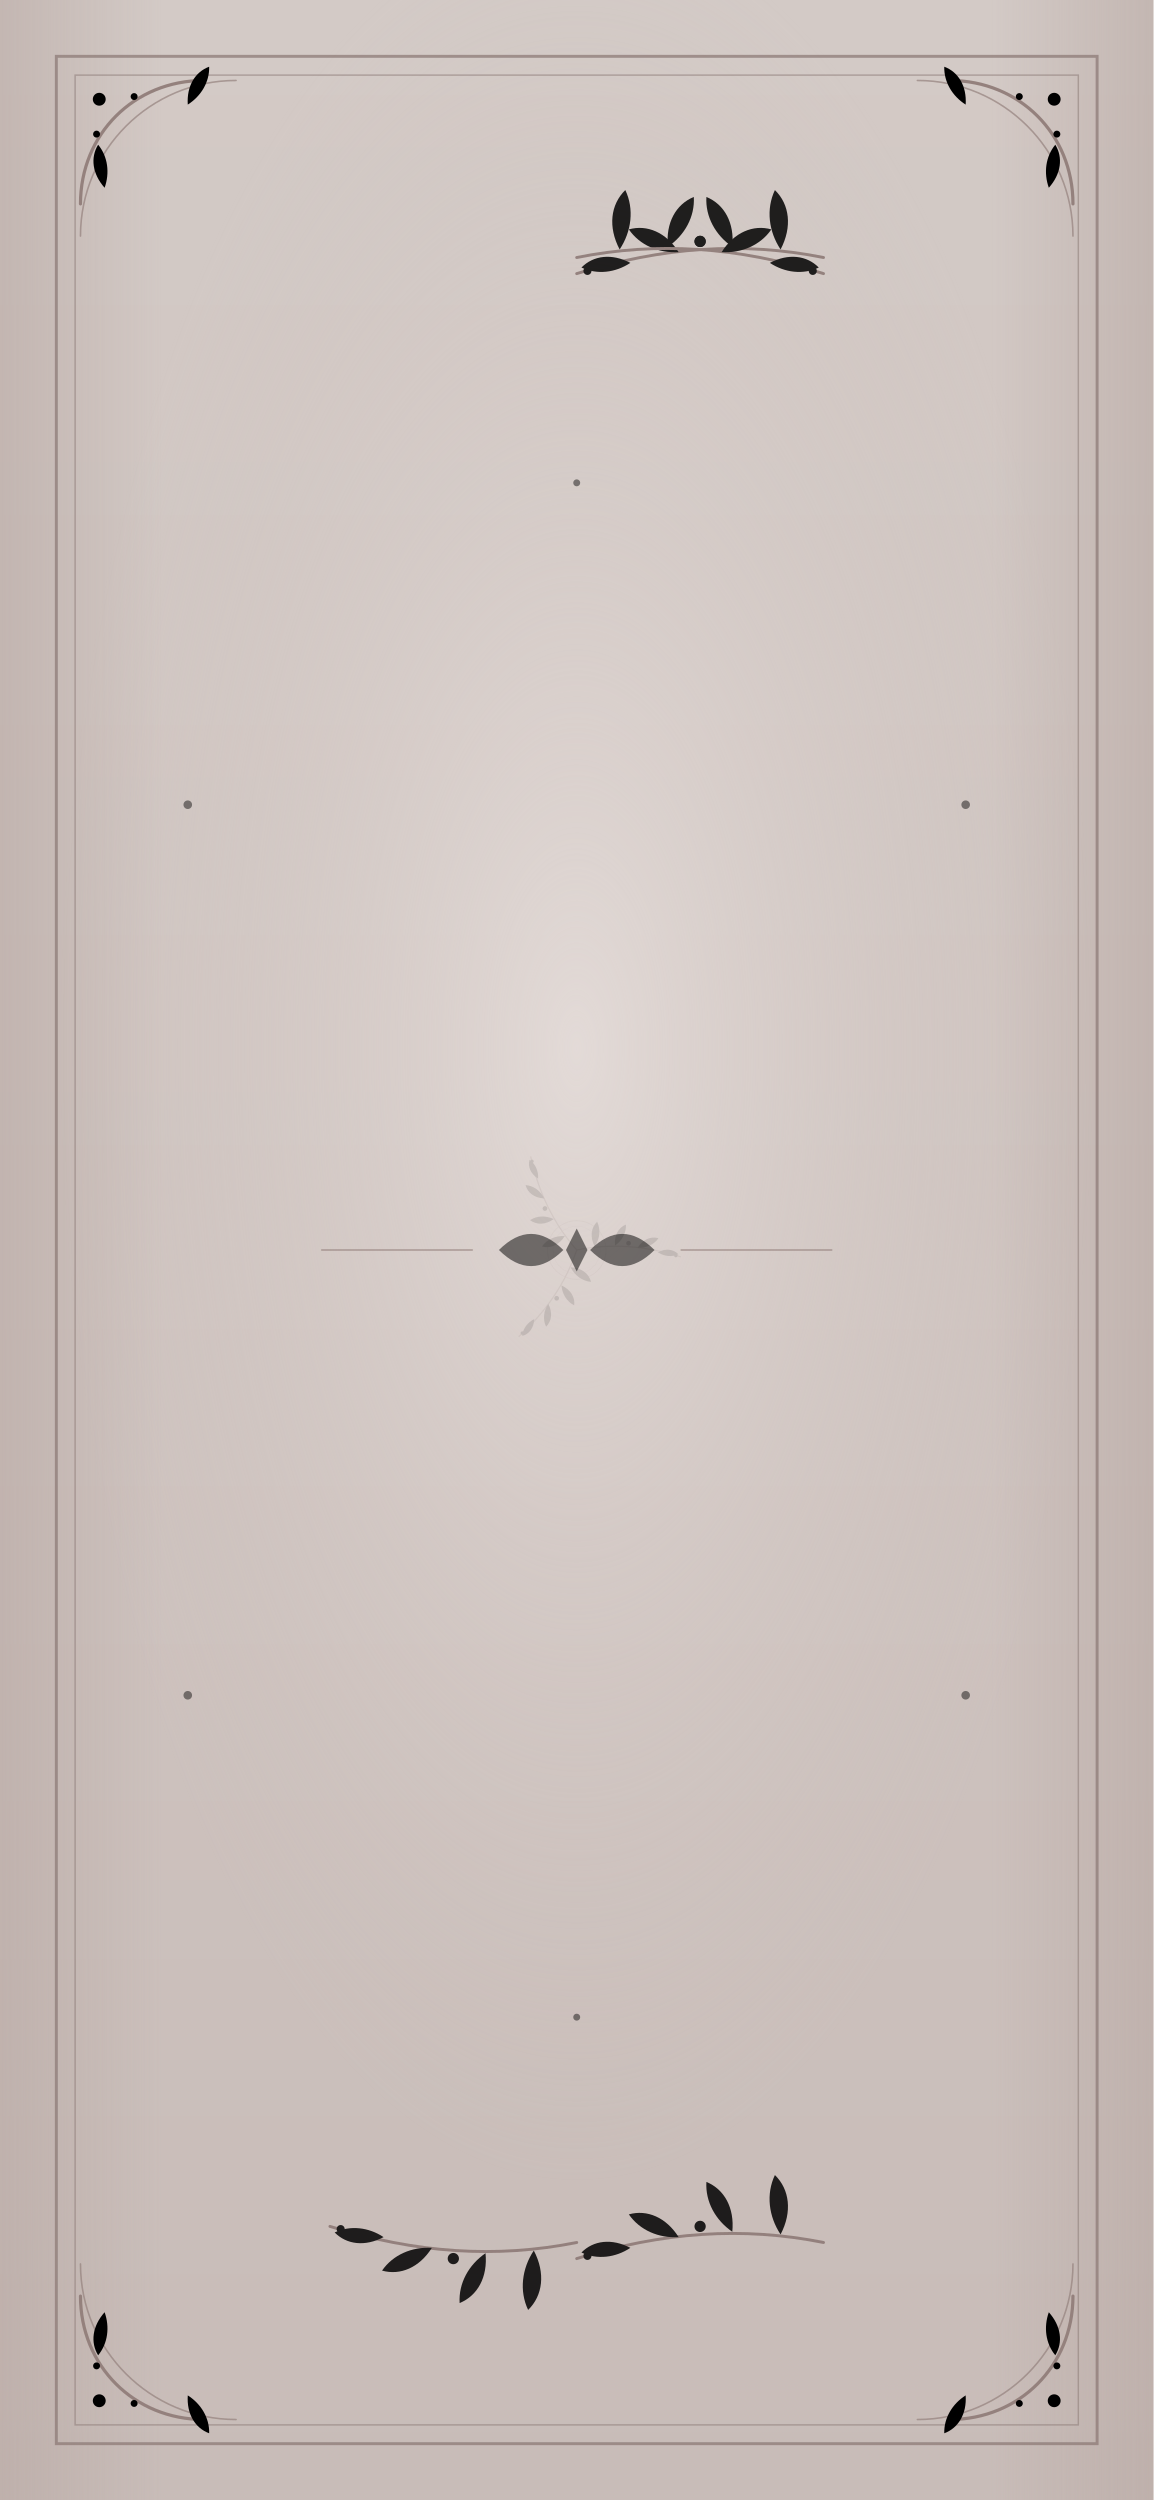
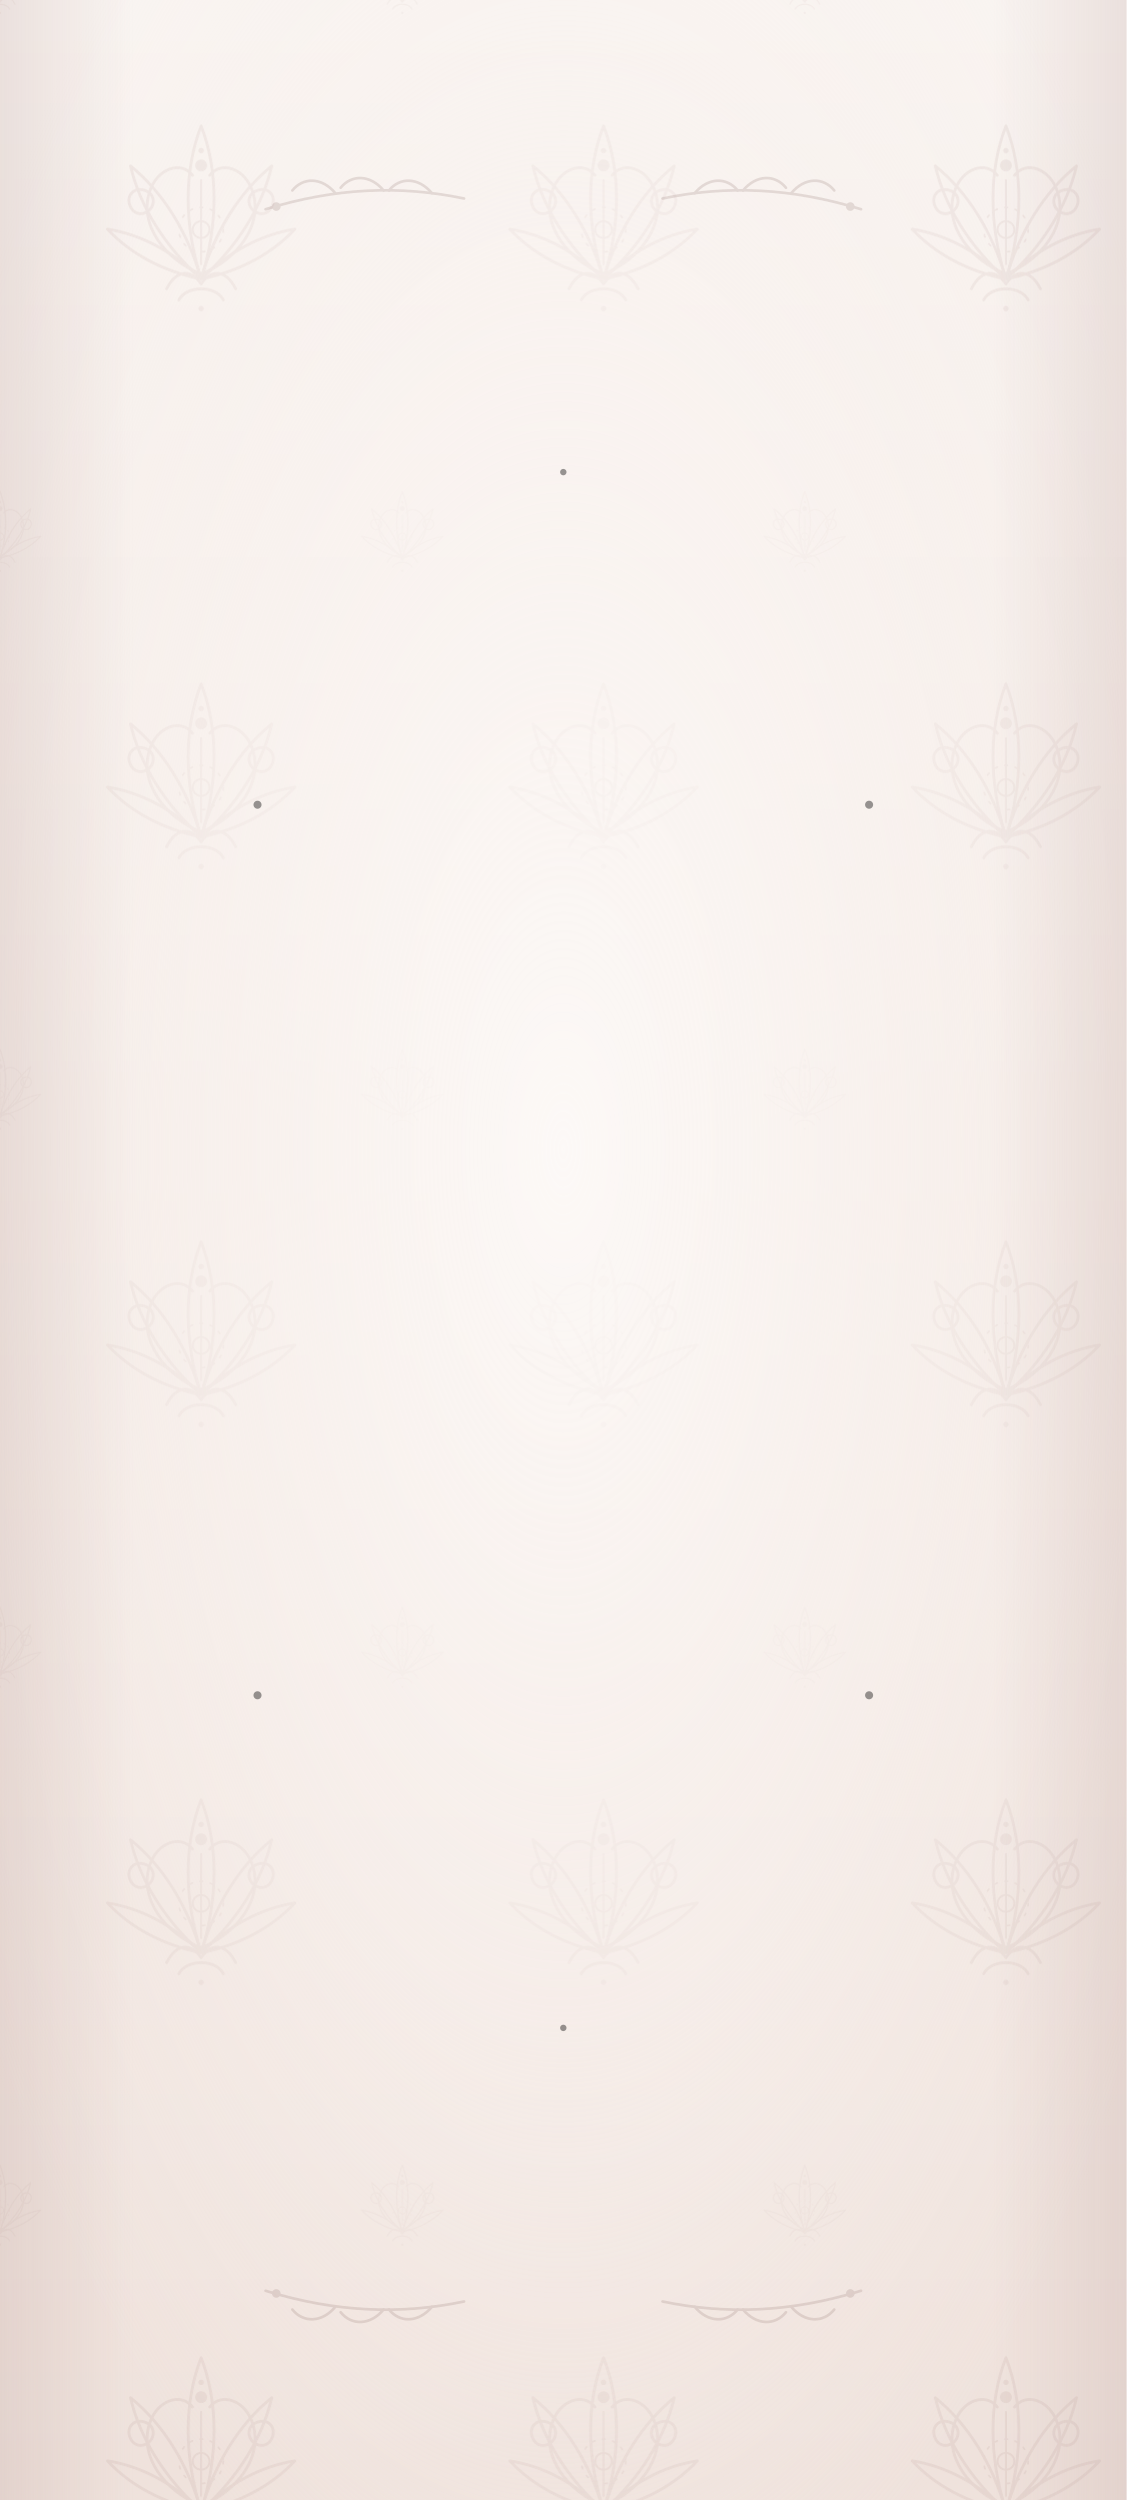
- <svg xmlns="http://www.w3.org/2000/svg" viewBox="0 0 430 932" preserveAspectRatio="xMidYMid slice" width="430" height="932">
+ <svg xmlns="http://www.w3.org/2000/svg" viewBox="0 0 420 932" preserveAspectRatio="xMidYMid slice" width="420" height="932">
  <defs>
    <linearGradient id="cvBase" x1="0" y1="0" x2="0" y2="1">
-       <stop offset="0" stop-color="#d3cac6" />
-       <stop offset="0.5" stop-color="#cfc4c0" />
-       <stop offset="1" stop-color="#c8bcb8" />
+       <stop offset="0" stop-color="#f9f4f1" />
+       <stop offset="0.45" stop-color="#f4ebe6" />
+       <stop offset="1" stop-color="#efe2dc" />
    </linearGradient>
-     <radialGradient id="cvGlow" cx="0.5" cy="0.42" r="0.75">
-       <stop offset="0" stop-color="#e6dedb" stop-opacity="0.85" />
-       <stop offset="0.6" stop-color="#cfc4c0" stop-opacity="0" />
+     <radialGradient id="cvWash" cx="0.5" cy="0.46" r="0.62">
+       <stop offset="0" stop-color="#fdfaf8" stop-opacity="0.92" />
+       <stop offset="0.55" stop-color="#faf4f1" stop-opacity="0.55" />
+       <stop offset="1" stop-color="#f7f0ec" stop-opacity="0" />
    </radialGradient>
    <linearGradient id="cvEdge" x1="0" y1="0" x2="1" y2="0">
-       <stop offset="0" stop-color="#b7a7a2" stop-opacity="0.55" />
-       <stop offset="0.14" stop-color="#b7a7a2" stop-opacity="0" />
-       <stop offset="0.86" stop-color="#b7a7a2" stop-opacity="0" />
-       <stop offset="1" stop-color="#b7a7a2" stop-opacity="0.55" />
+       <stop offset="0" stop-color="#b79a96" stop-opacity="0.22" />
+       <stop offset="0.12" stop-color="#b79a96" stop-opacity="0" />
+       <stop offset="0.88" stop-color="#b79a96" stop-opacity="0" />
+       <stop offset="1" stop-color="#b79a96" stop-opacity="0.22" />
    </linearGradient>
-     <g id="cvLeaf">
-       <path d="M0 0 C 9 -3 16 -10 18 -19 C 9 -18 2 -11 0 0 Z" />
+     <g id="cvPalmette" fill="none" stroke="currentColor" stroke-width="1.15" stroke-linecap="round" stroke-linejoin="round">
+       <path d="M0 0C7-22 7-44 0-62C-7-44-7-22 0 0Z" />
+       <g transform="rotate(32)">
+         <path d="M0 0C5.5-19 5.5-38 0-54C-5.5-38-5.5-19 0 0Z" />
+       </g>
+       <g transform="rotate(-32)">
+         <path d="M0 0C5.5-19 5.5-38 0-54C-5.5-38-5.5-19 0 0Z" />
+       </g>
+       <g transform="rotate(62)">
+         <path d="M0 0C4.5-15 4.5-30 0-43C-4.5-30-4.5-15 0 0Z" />
+       </g>
+       <g transform="rotate(-62)">
+         <path d="M0 0C4.5-15 4.5-30 0-43C-4.5-30-4.5-15 0 0Z" />
+       </g>
+       <path d="M0-6V-40" stroke-width="0.8" />
+       <circle cx="0" cy="-46" r="2.4" fill="currentColor" stroke="none" />
+       <circle cx="0" cy="-20" r="9" stroke-width="0.7" stroke-dasharray="1 3.2" />
+       <circle cx="0" cy="-20" r="3.4" stroke-width="0.8" />
+       <path d="M0-2C15-8 25-22 21-35C18-45 8-48 3.5-42" />
+       <path d="M0-2C-15-8-25-22-21-35C-18-45-8-48-3.5-42" />
+       <path d="M21-35C26.5-38.5 31-34 28.6-29.2C26.6-25 21.4-26 19.8-29.6C18.9-31.8 19.6-33.7 21-35Z" />
+       <path d="M-21-35C-26.5-38.5-31-34-28.6-29.2C-26.6-25-21.4-26-19.8-29.6C-18.9-31.8-19.6-33.7-21-35Z" />
+       <path d="M-14 4C-10-4-4-4 0 2C4-4 10-4 14 4" />
+       <path d="M-9 8.5C-6 2.5 6 2.5 9 8.5" />
+       <circle cx="0" cy="-52" r="1.1" fill="currentColor" stroke="none" />
+       <circle cx="0" cy="12" r="1.1" fill="currentColor" stroke="none" />
    </g>
-     <g id="cvSprig">
-       <path d="M0 0 C 30 -6 60 -4 92 6" fill="none" stroke="currentColor" stroke-width="1.1" stroke-linecap="round" />
-       <use href="#cvLeaf" transform="translate(16 -3) rotate(-38) scale(0.85)" />
-       <use href="#cvLeaf" transform="translate(34 -4) rotate(-16) scale(0.8)" />
-       <use href="#cvLeaf" transform="translate(54 -2) rotate(22) scale(0.78)" />
-       <use href="#cvLeaf" transform="translate(72 2) rotate(52) scale(0.7)" />
-       <circle cx="46" cy="-6" r="2.1" />
-       <circle cx="88" cy="5" r="1.5" />
-     </g>
-     <g id="cvCorner">
-       <path d="M0 46 C 0 20 20 0 46 0" fill="none" stroke="currentColor" stroke-width="1.2" stroke-linecap="round" />
-       <path d="M0 58 C 0 26 26 0 58 0" fill="none" stroke="currentColor" stroke-width="0.6" stroke-linecap="round" opacity="0.7" />
-       <use href="#cvLeaf" transform="translate(9 40) rotate(-52) scale(0.62)" />
-       <use href="#cvLeaf" transform="translate(40 9) rotate(-14) scale(0.62)" />
-       <circle cx="7" cy="7" r="2.4" />
-       <circle cx="20" cy="6" r="1.3" />
-       <circle cx="6" cy="20" r="1.3" />
-     </g>
-     <g id="cvMedallion">
-       <circle r="26" fill="none" stroke="currentColor" stroke-width="0.7" opacity="0.55" />
-       <circle r="21" fill="none" stroke="currentColor" stroke-width="0.5" opacity="0.4" />
-       <use href="#cvSprig" transform="rotate(0)" />
-       <use href="#cvSprig" transform="rotate(120)" />
-       <use href="#cvSprig" transform="rotate(240)" />
+     <pattern id="cvDamask" width="150" height="208" patternUnits="userSpaceOnUse">
+       <g color="#b79a96">
+         <use href="#cvPalmette" transform="translate(75 104) scale(0.92)" />
+         <g opacity="0.62">
+           <use href="#cvPalmette" transform="translate(0 0) scale(0.4)" />
+           <use href="#cvPalmette" transform="translate(150 0) scale(0.4)" />
+           <use href="#cvPalmette" transform="translate(0 208) scale(0.4)" />
+           <use href="#cvPalmette" transform="translate(150 208) scale(0.4)" />
+         </g>
+       </g>
+     </pattern>
+     <g id="cvSprig" fill="none" stroke="currentColor" stroke-width="1" stroke-linecap="round">
+       <path d="M0 0C24-5 48-4 74 4" />
+       <path d="M12-2C17-8 24-8 28-3" />
+       <path d="M30-3C35-9 42-9 46-4" />
+       <path d="M48-2C53-8 60-8 64-3" />
+       <circle cx="70" cy="3" r="1.6" fill="currentColor" stroke="none" />
    </g>
  </defs>
-   <rect width="430" height="932" fill="url(#cvBase)" />
-   <rect width="430" height="932" fill="url(#cvGlow)" />
-   <rect width="430" height="932" fill="url(#cvEdge)" />
-   <g color="#8d7b77">
-     <rect x="21" y="21" width="388" height="890" fill="none" stroke="currentColor" stroke-width="1.1" opacity="0.75" />
-     <rect x="28" y="28" width="374" height="876" fill="none" stroke="currentColor" stroke-width="0.55" opacity="0.55" />
+   <rect width="420" height="932" fill="url(#cvBase)" />
+   <rect width="420" height="932" fill="url(#cvDamask)" opacity="0.17" />
+   <rect width="420" height="932" fill="url(#cvWash)" />
+   <rect width="420" height="932" fill="url(#cvEdge)" />
+   <g color="#8a6d68" opacity="0.2">
+     <use href="#cvSprig" transform="translate(173 74) scale(-1 1)" />
+     <use href="#cvSprig" transform="translate(247 74)" />
+     <use href="#cvSprig" transform="translate(173 858) scale(-1 -1)" />
+     <use href="#cvSprig" transform="translate(247 858) scale(1 -1)" />
  </g>
-   <g color="#94817d">
-     <use href="#cvCorner" transform="translate(30 30)" />
-     <use href="#cvCorner" transform="translate(400 30) scale(-1 1)" />
-     <use href="#cvCorner" transform="translate(30 902) scale(1 -1)" />
-     <use href="#cvCorner" transform="translate(400 902) scale(-1 -1)" />
-   </g>
-   <g color="#8a7672" opacity="0.85">
-     <use href="#cvSprig" transform="translate(215 96) scale(-1 1) translate(-92 0)" />
-     <use href="#cvSprig" transform="translate(215 96)" />
-     <use href="#cvSprig" transform="translate(215 836) scale(-1 1) translate(-92 0)" />
-     <use href="#cvSprig" transform="translate(215 836) scale(-1 -1)" />
-   </g>
-   <g color="#7f6d69" opacity="0.7">
-     <use href="#cvMedallion" transform="translate(215 466) scale(0.42)" opacity="0.16" />
-   </g>
-   <g color="#8a7672" opacity="0.5">
-     <path d="M120 466 H 176" fill="none" stroke="currentColor" stroke-width="0.7" stroke-linecap="round" />
-     <path d="M254 466 H 310" fill="none" stroke="currentColor" stroke-width="0.7" stroke-linecap="round" />
-     <path d="M215 458 L 219 466 L 215 474 L 211 466 Z" />
-     <path d="M186 466 C 194 458 202 458 210 466 C 202 474 194 474 186 466 Z" />
-     <path d="M244 466 C 236 458 228 458 220 466 C 228 474 236 474 244 466 Z" />
-   </g>
-   <g color="#9c8a86" opacity="0.45">
-     <circle cx="70" cy="300" r="1.6" />
-     <circle cx="360" cy="300" r="1.6" />
-     <circle cx="70" cy="632" r="1.6" />
-     <circle cx="360" cy="632" r="1.6" />
-     <circle cx="215" cy="180" r="1.3" />
-     <circle cx="215" cy="752" r="1.3" />
+   <g color="#a99a91" opacity="0.4">
+     <circle cx="96" cy="300" r="1.5" />
+     <circle cx="324" cy="300" r="1.5" />
+     <circle cx="96" cy="632" r="1.5" />
+     <circle cx="324" cy="632" r="1.5" />
+     <circle cx="210" cy="176" r="1.2" />
+     <circle cx="210" cy="756" r="1.2" />
  </g>
</svg>
